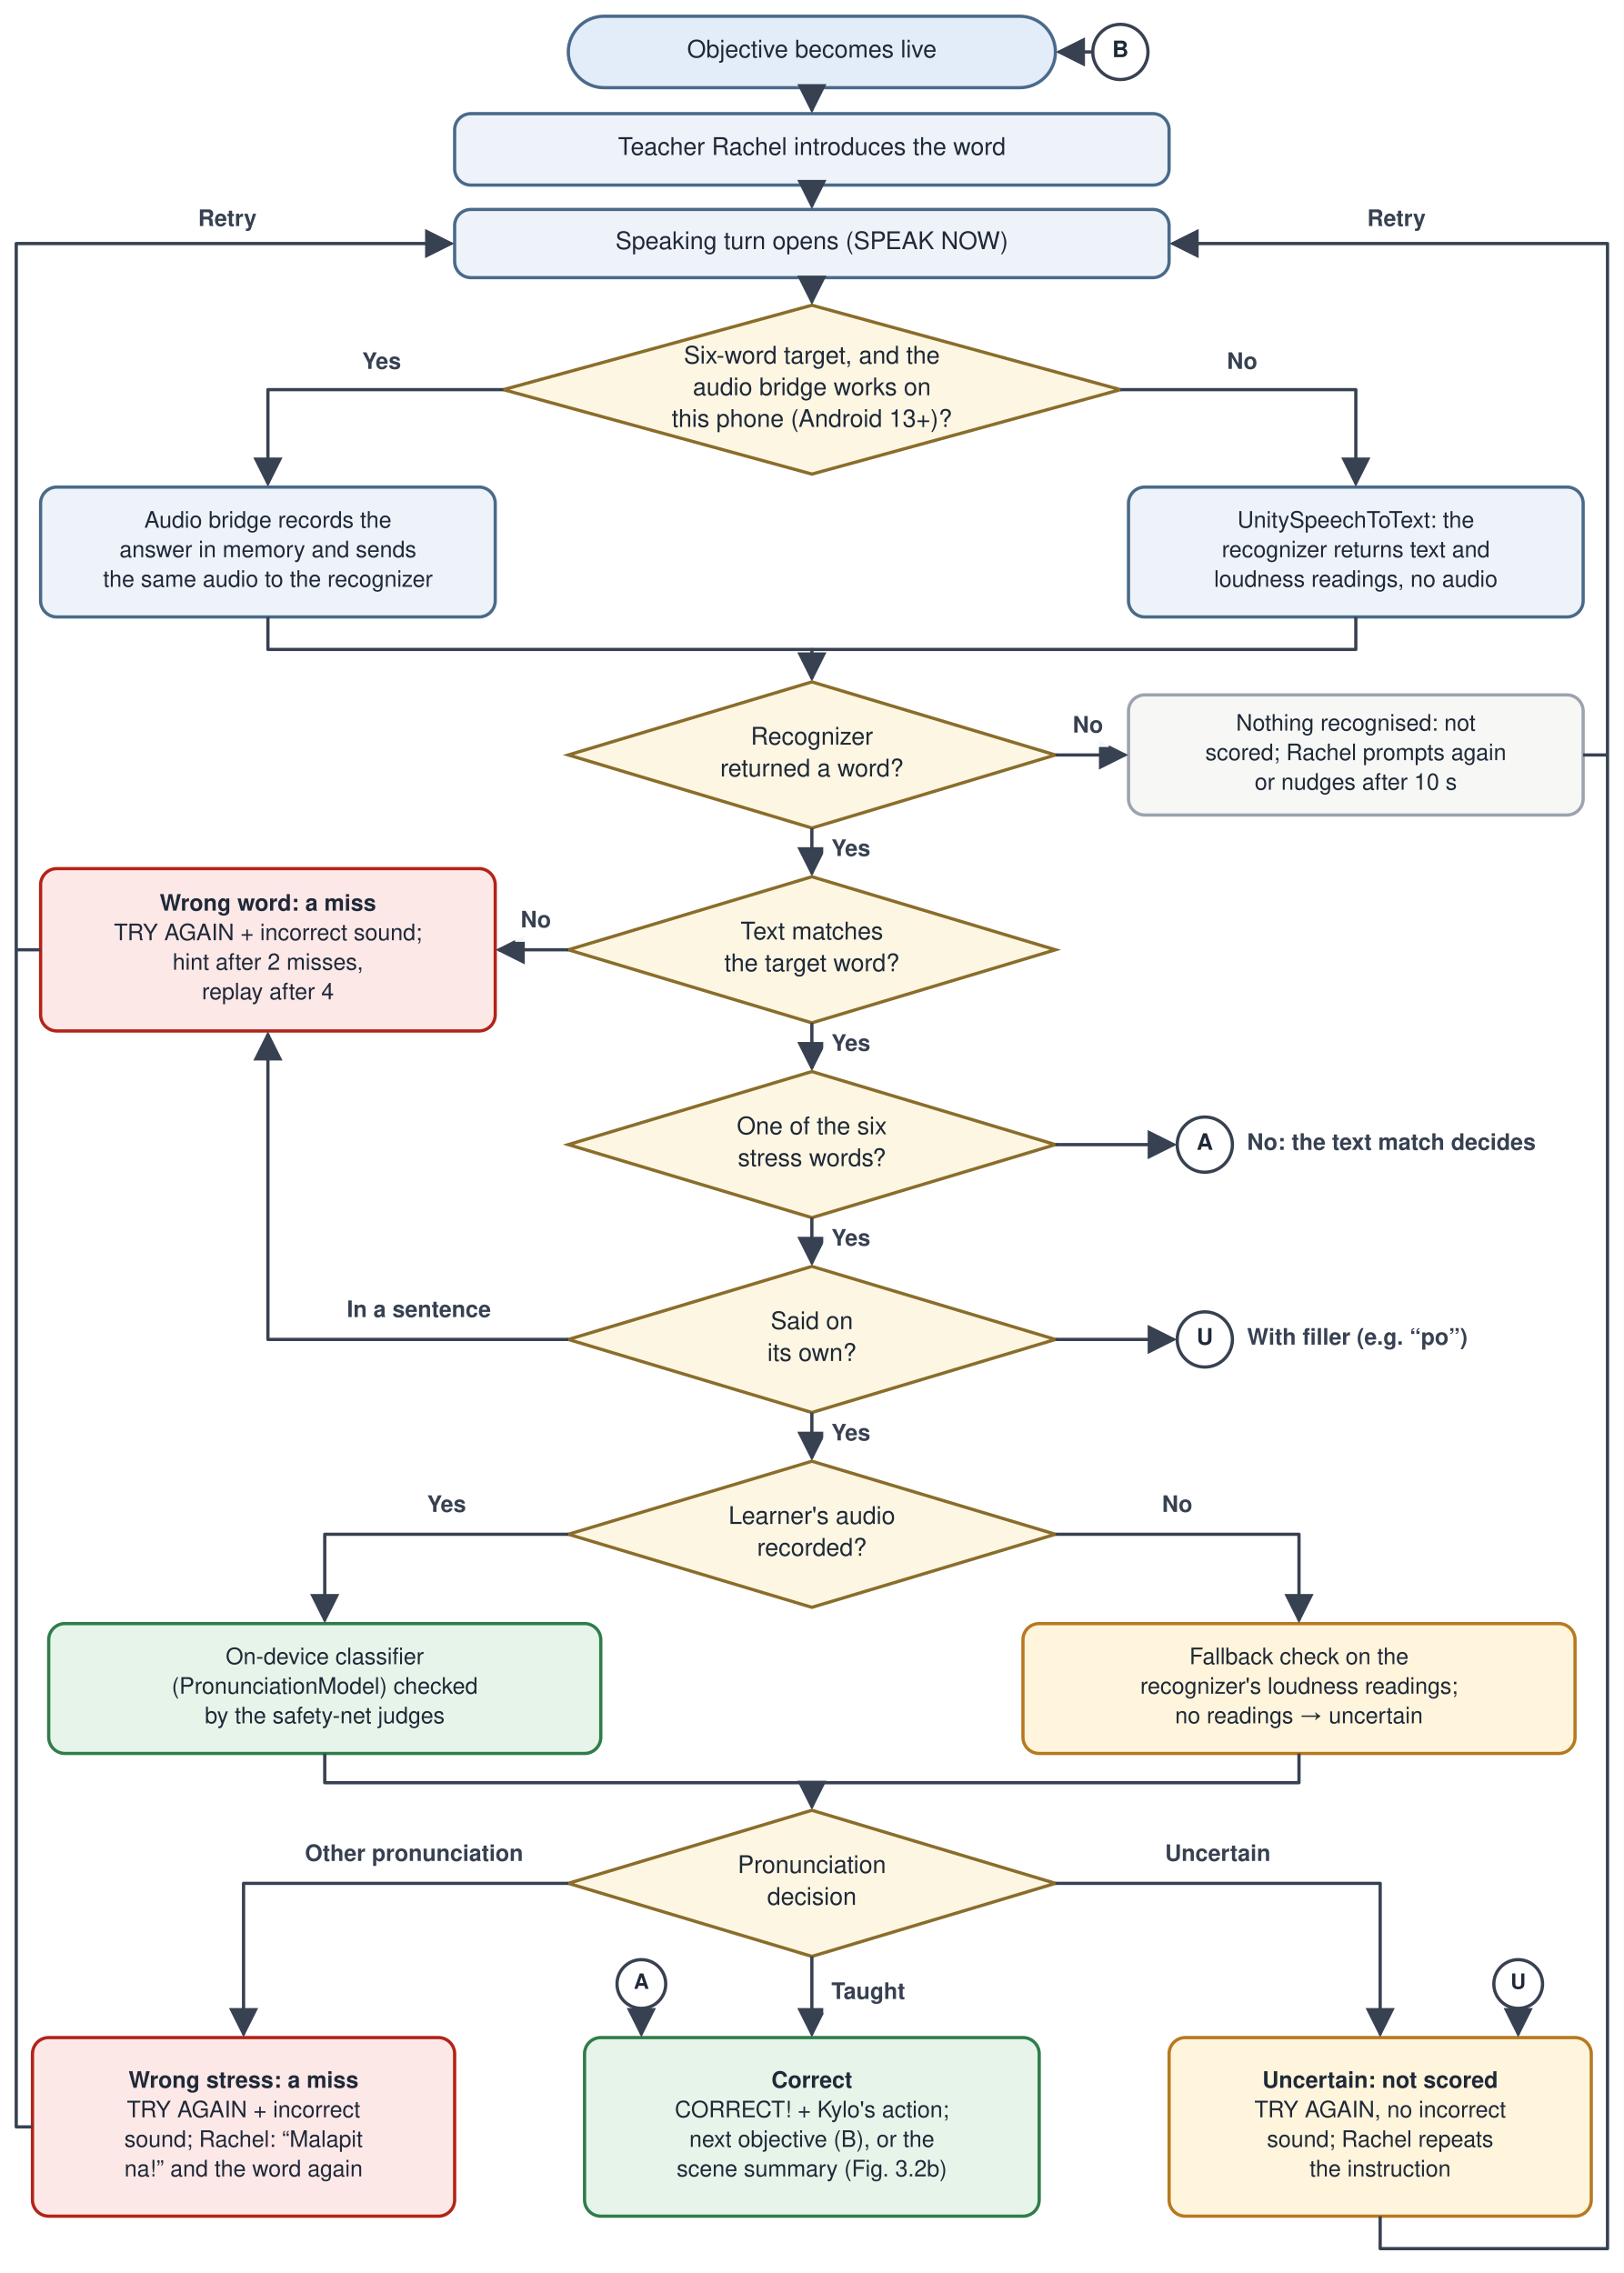
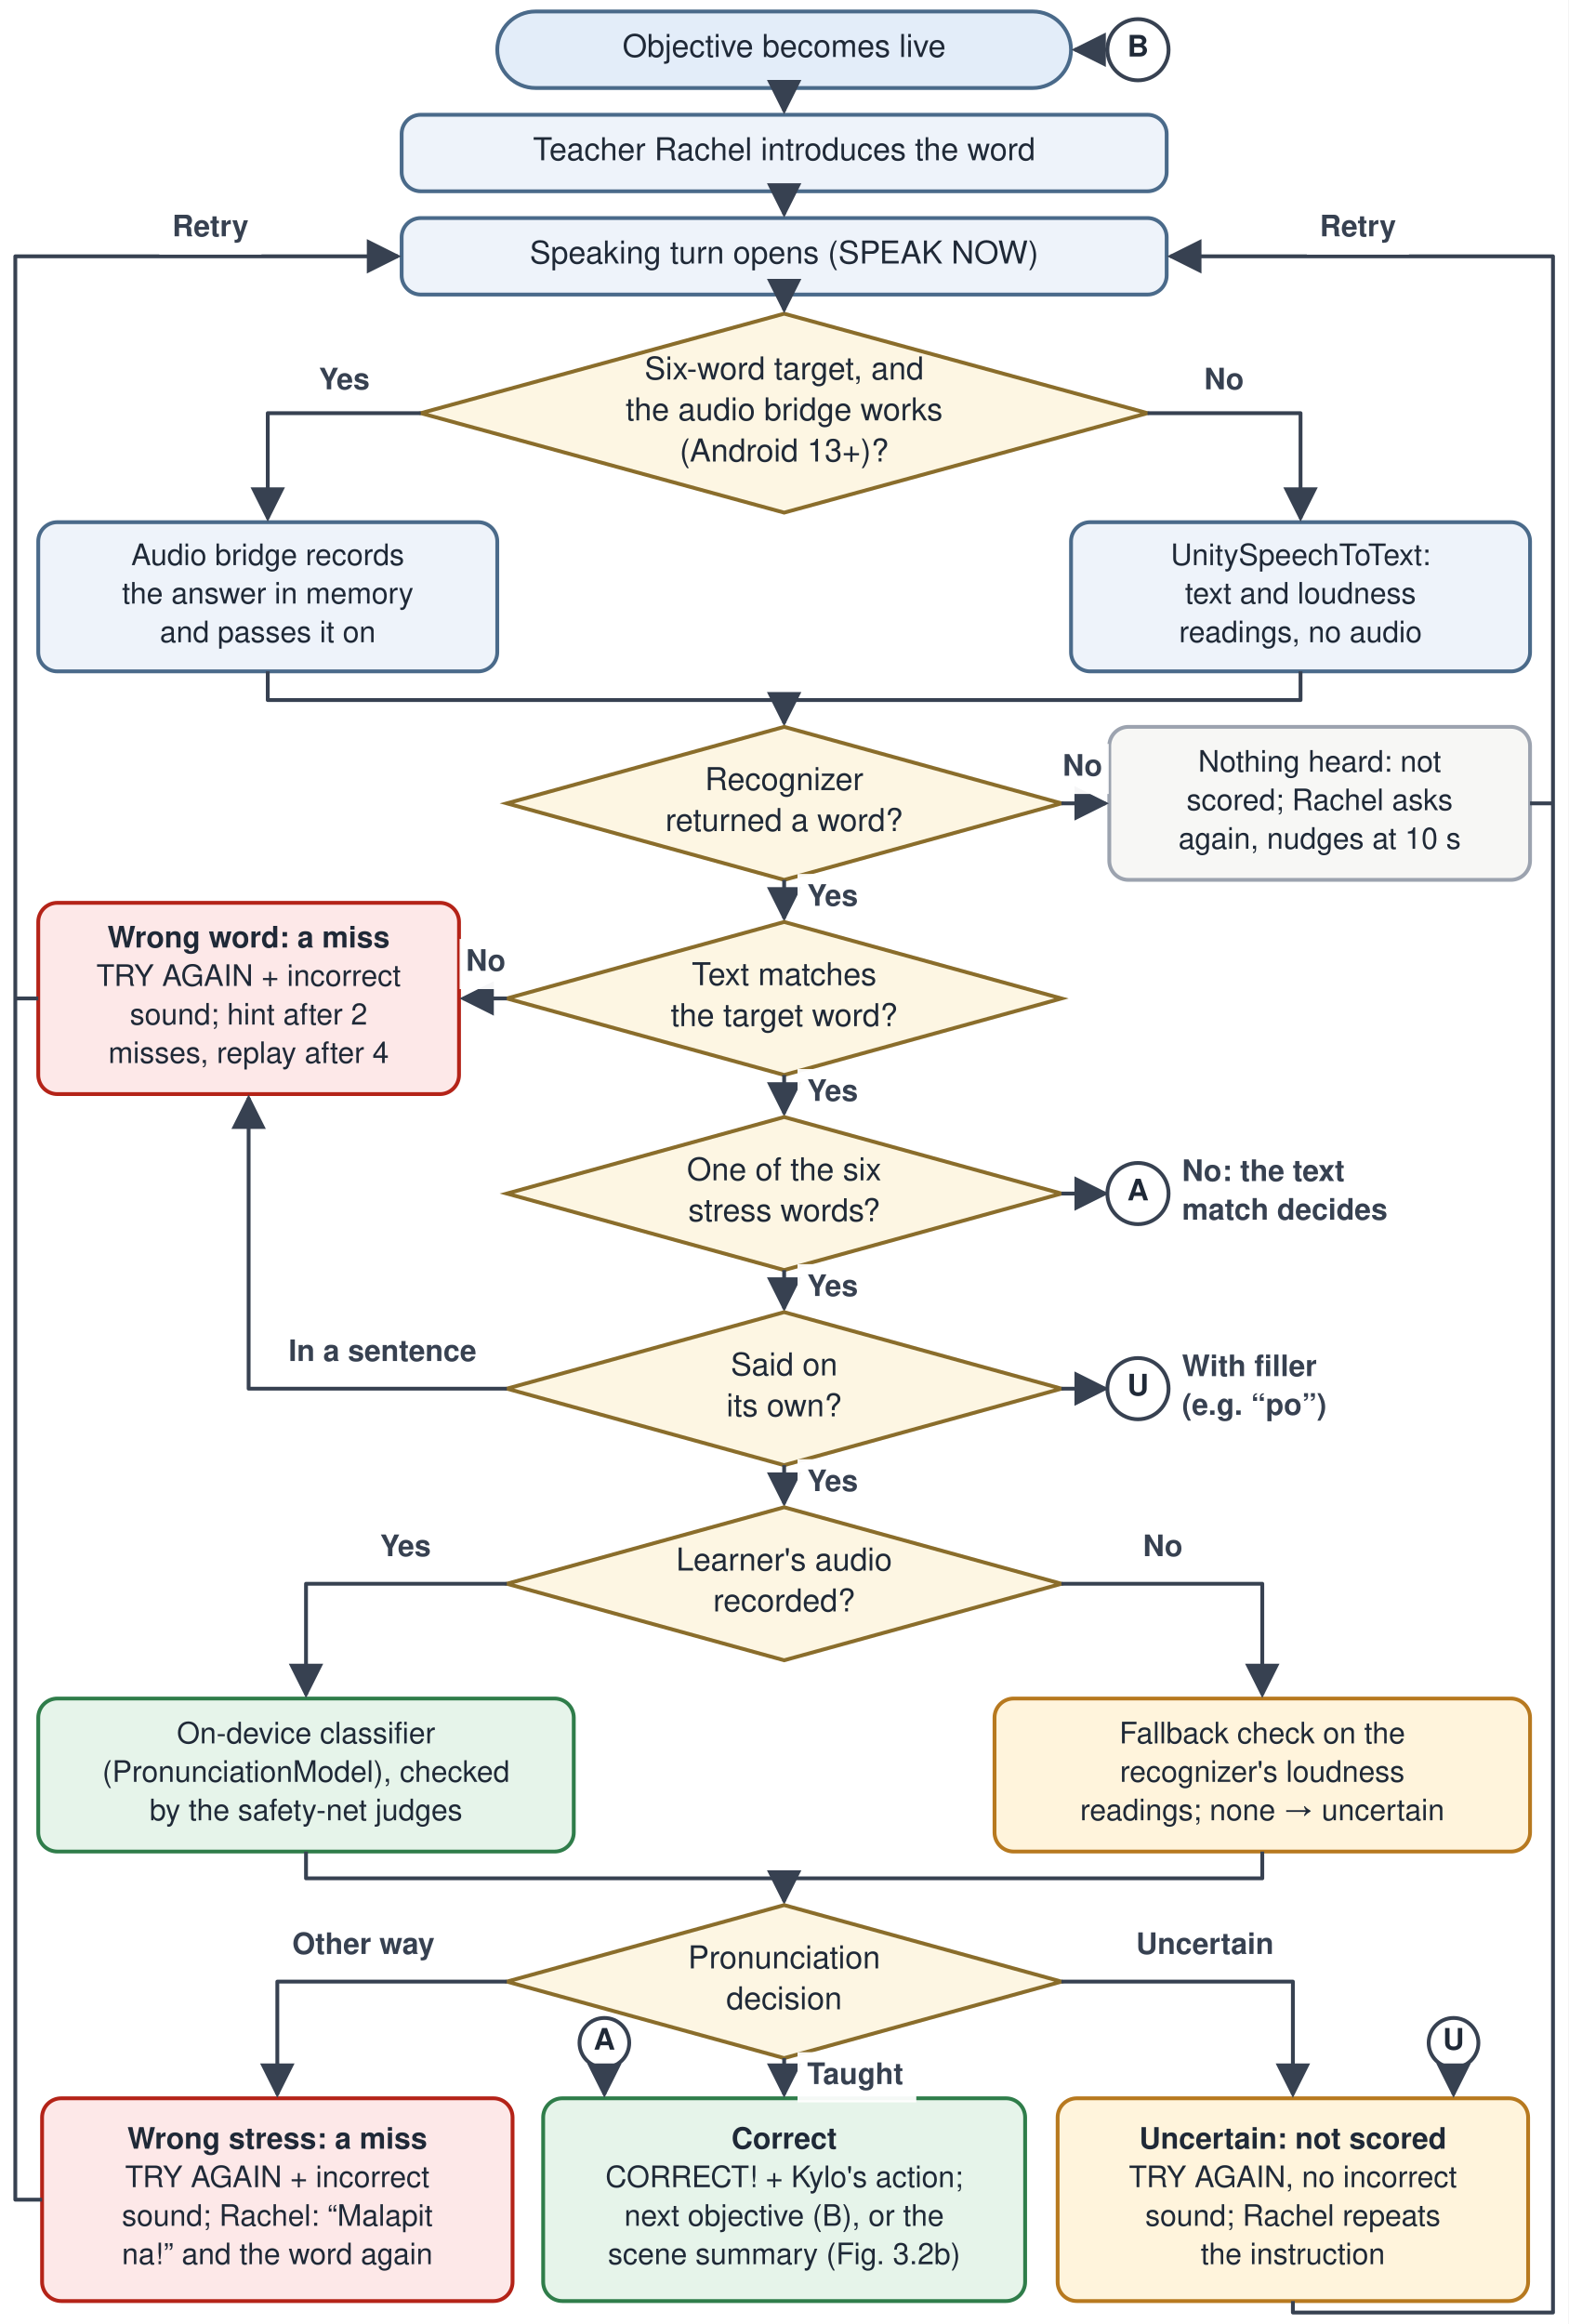
- <svg xmlns="http://www.w3.org/2000/svg" width="1000" height="1400" viewBox="0 0 1000 1400">
+ <svg xmlns="http://www.w3.org/2000/svg" width="820" height="1215" viewBox="0 0 820 1215">
  <defs>
    <marker id="arr" viewBox="0 0 10 10" refX="9" refY="5" markerWidth="9" markerHeight="9" orient="auto-start-reverse">
      <path d="M0,0 L10,5 L0,10 z" fill="#374151" />
    </marker>
    <marker id="open" viewBox="0 0 12 12" refX="11" refY="6" markerWidth="11" markerHeight="11" orient="auto">
      <path d="M0,0 L11,6 L0,12" fill="none" stroke="#374151" stroke-width="1.6" />
    </marker>
  </defs>
-   <rect width="1000" height="1400" fill="#ffffff" />
-   <rect x="350.0" y="10.0" width="300" height="44" rx="22.0" ry="22.0" fill="#e3edf9" stroke="#4a6a8a" stroke-width="2" />
-   <text x="500.0" y="32.0" font-family="Helvetica, Arial, sans-serif" font-size="15" font-weight="normal" fill="#1f2937" text-anchor="middle" dominant-baseline="central">Objective becomes live</text>
-   <circle cx="690" cy="32" r="17" fill="#ffffff" stroke="#374151" stroke-width="2" />
-   <text x="690.0" y="32.0" font-family="Helvetica, Arial, sans-serif" font-size="14" font-weight="bold" fill="#1f2937" text-anchor="middle" dominant-baseline="central">B</text>
-   <path d="M 673.0 32.0 L 652.0 32.0" fill="none" stroke="#374151" stroke-width="2" marker-end="url(#arr)" stroke-linejoin="round" />
-   <rect x="280.0" y="70.0" width="440" height="44" rx="10" ry="10" fill="#eef3fa" stroke="#4a6a8a" stroke-width="2" />
-   <text x="500.0" y="92.0" font-family="Helvetica, Arial, sans-serif" font-size="15" font-weight="normal" fill="#1f2937" text-anchor="middle" dominant-baseline="central">Teacher Rachel introduces the word</text>
-   <path d="M 500.0 54.0 L 500.0 68.0" fill="none" stroke="#374151" stroke-width="2" marker-end="url(#arr)" stroke-linejoin="round" />
-   <rect x="280.0" y="129.0" width="440" height="42" rx="10" ry="10" fill="#eef3fa" stroke="#4a6a8a" stroke-width="2" />
-   <text x="500.0" y="150.0" font-family="Helvetica, Arial, sans-serif" font-size="15" font-weight="normal" fill="#1f2937" text-anchor="middle" dominant-baseline="central">Speaking turn opens (SPEAK NOW)</text>
-   <path d="M 500.0 114.0 L 500.0 127.0" fill="none" stroke="#374151" stroke-width="2" marker-end="url(#arr)" stroke-linejoin="round" />
-   <polygon points="500,188.0 690.0,240 500,292.0 310.0,240" fill="#fdf6e3" stroke="#8a6d2b" stroke-width="2" />
-   <text x="500.0" y="220.5" font-family="Helvetica, Arial, sans-serif" font-size="15" font-weight="normal" fill="#1f2937" text-anchor="middle" dominant-baseline="central">Six-word target, and the</text>
-   <text x="500.0" y="240.0" font-family="Helvetica, Arial, sans-serif" font-size="15" font-weight="normal" fill="#1f2937" text-anchor="middle" dominant-baseline="central">audio bridge works on</text>
-   <text x="500.0" y="259.5" font-family="Helvetica, Arial, sans-serif" font-size="15" font-weight="normal" fill="#1f2937" text-anchor="middle" dominant-baseline="central">this phone (Android 13+)?</text>
-   <path d="M 500.0 171.0 L 500.0 186.0" fill="none" stroke="#374151" stroke-width="2" marker-end="url(#arr)" stroke-linejoin="round" />
-   <rect x="25.0" y="300.0" width="280" height="80" rx="10" ry="10" fill="#eef3fa" stroke="#4a6a8a" stroke-width="2" />
-   <text x="165.0" y="321.8" font-family="Helvetica, Arial, sans-serif" font-size="14" font-weight="normal" fill="#1f2937" text-anchor="middle" dominant-baseline="central">Audio bridge records the</text>
-   <text x="165.0" y="340.0" font-family="Helvetica, Arial, sans-serif" font-size="14" font-weight="normal" fill="#1f2937" text-anchor="middle" dominant-baseline="central">answer in memory and sends</text>
-   <text x="165.0" y="358.2" font-family="Helvetica, Arial, sans-serif" font-size="14" font-weight="normal" fill="#1f2937" text-anchor="middle" dominant-baseline="central">the same audio to the recognizer</text>
-   <rect x="695.0" y="300.0" width="280" height="80" rx="10" ry="10" fill="#eef3fa" stroke="#4a6a8a" stroke-width="2" />
-   <text x="835.0" y="321.8" font-family="Helvetica, Arial, sans-serif" font-size="14" font-weight="normal" fill="#1f2937" text-anchor="middle" dominant-baseline="central">UnitySpeechToText: the</text>
-   <text x="835.0" y="340.0" font-family="Helvetica, Arial, sans-serif" font-size="14" font-weight="normal" fill="#1f2937" text-anchor="middle" dominant-baseline="central">recognizer returns text and</text>
-   <text x="835.0" y="358.2" font-family="Helvetica, Arial, sans-serif" font-size="14" font-weight="normal" fill="#1f2937" text-anchor="middle" dominant-baseline="central">loudness readings, no audio</text>
-   <path d="M 310.0 240.0 L 165.0 240.0 L 165.0 298.0" fill="none" stroke="#374151" stroke-width="2" marker-end="url(#arr)" stroke-linejoin="round" />
-   <rect x="218.2" y="211.9" width="33.5" height="24.2" fill="#ffffff" opacity="0.95" />
-   <text x="235.0" y="224.0" font-family="Helvetica, Arial, sans-serif" font-size="14" font-weight="bold" fill="#374151" text-anchor="middle" dominant-baseline="central">Yes</text>
-   <path d="M 690.0 240.0 L 835.0 240.0 L 835.0 298.0" fill="none" stroke="#374151" stroke-width="2" marker-end="url(#arr)" stroke-linejoin="round" />
-   <rect x="752.2" y="211.9" width="25.7" height="24.2" fill="#ffffff" opacity="0.95" />
-   <text x="765.0" y="224.0" font-family="Helvetica, Arial, sans-serif" font-size="14" font-weight="bold" fill="#374151" text-anchor="middle" dominant-baseline="central">No</text>
-   <path d="M 165.0 380.0 L 165.0 400.0 L 500.0 400.0 L 500.0 418.0" fill="none" stroke="#374151" stroke-width="2" marker-end="url(#arr)" stroke-linejoin="round" />
-   <path d="M 835.0 380.0 L 835.0 400.0 L 500.0 400.0" fill="none" stroke="#374151" stroke-width="2" stroke-linejoin="round" />
-   <polygon points="500,420.0 650.0,465 500,510.0 350.0,465" fill="#fdf6e3" stroke="#8a6d2b" stroke-width="2" />
-   <text x="500.0" y="455.2" font-family="Helvetica, Arial, sans-serif" font-size="15" font-weight="normal" fill="#1f2937" text-anchor="middle" dominant-baseline="central">Recognizer</text>
-   <text x="500.0" y="474.8" font-family="Helvetica, Arial, sans-serif" font-size="15" font-weight="normal" fill="#1f2937" text-anchor="middle" dominant-baseline="central">returned a word?</text>
-   <rect x="695.0" y="428.0" width="280" height="74" rx="10" ry="10" fill="#f7f7f5" stroke="#9ca3af" stroke-width="2" />
-   <text x="835.0" y="446.8" font-family="Helvetica, Arial, sans-serif" font-size="14" font-weight="normal" fill="#1f2937" text-anchor="middle" dominant-baseline="central">Nothing recognised: not</text>
-   <text x="835.0" y="465.0" font-family="Helvetica, Arial, sans-serif" font-size="14" font-weight="normal" fill="#1f2937" text-anchor="middle" dominant-baseline="central">scored; Rachel prompts again</text>
-   <text x="835.0" y="483.2" font-family="Helvetica, Arial, sans-serif" font-size="14" font-weight="normal" fill="#1f2937" text-anchor="middle" dominant-baseline="central">or nudges after 10 s</text>
-   <path d="M 650.0 465.0 L 693.0 465.0" fill="none" stroke="#374151" stroke-width="2" marker-end="url(#arr)" stroke-linejoin="round" />
-   <rect x="657.2" y="435.9" width="25.7" height="24.2" fill="#ffffff" opacity="0.95" />
-   <text x="670.0" y="448.0" font-family="Helvetica, Arial, sans-serif" font-size="14" font-weight="bold" fill="#374151" text-anchor="middle" dominant-baseline="central">No</text>
-   <path d="M 975.0 465.0 L 990.0 465.0" fill="none" stroke="#374151" stroke-width="2" stroke-linejoin="round" />
-   <path d="M 500.0 510.0 L 500.0 538.0" fill="none" stroke="#374151" stroke-width="2" marker-end="url(#arr)" stroke-linejoin="round" />
-   <rect x="507.0" y="511.9" width="33.5" height="24.2" fill="#ffffff" opacity="0.95" />
-   <text x="512.0" y="524.0" font-family="Helvetica, Arial, sans-serif" font-size="14" font-weight="bold" fill="#374151" text-anchor="start" dominant-baseline="central">Yes</text>
-   <polygon points="500,540.0 650.0,585 500,630.0 350.0,585" fill="#fdf6e3" stroke="#8a6d2b" stroke-width="2" />
-   <text x="500.0" y="575.2" font-family="Helvetica, Arial, sans-serif" font-size="15" font-weight="normal" fill="#1f2937" text-anchor="middle" dominant-baseline="central">Text matches</text>
-   <text x="500.0" y="594.8" font-family="Helvetica, Arial, sans-serif" font-size="15" font-weight="normal" fill="#1f2937" text-anchor="middle" dominant-baseline="central">the target word?</text>
-   <rect x="25.0" y="535.0" width="280" height="100" rx="10" ry="10" fill="#fde8e8" stroke="#b42318" stroke-width="2" />
-   <text x="165.0" y="557.7" font-family="Helvetica, Arial, sans-serif" font-size="14" font-weight="bold" fill="#1f2937" text-anchor="middle" dominant-baseline="central">Wrong word: a miss</text>
-   <text x="165.0" y="575.9" font-family="Helvetica, Arial, sans-serif" font-size="14" font-weight="normal" fill="#1f2937" text-anchor="middle" dominant-baseline="central">TRY AGAIN + incorrect sound;</text>
-   <text x="165.0" y="594.1" font-family="Helvetica, Arial, sans-serif" font-size="14" font-weight="normal" fill="#1f2937" text-anchor="middle" dominant-baseline="central">hint after 2 misses,</text>
-   <text x="165.0" y="612.3" font-family="Helvetica, Arial, sans-serif" font-size="14" font-weight="normal" fill="#1f2937" text-anchor="middle" dominant-baseline="central">replay after 4</text>
-   <path d="M 350.0 585.0 L 307.0 585.0" fill="none" stroke="#374151" stroke-width="2" marker-end="url(#arr)" stroke-linejoin="round" />
-   <rect x="317.2" y="555.9" width="25.7" height="24.2" fill="#ffffff" opacity="0.95" />
-   <text x="330.0" y="568.0" font-family="Helvetica, Arial, sans-serif" font-size="14" font-weight="bold" fill="#374151" text-anchor="middle" dominant-baseline="central">No</text>
-   <path d="M 25.0 585.0 L 10.0 585.0" fill="none" stroke="#374151" stroke-width="2" stroke-linejoin="round" />
-   <path d="M 500.0 630.0 L 500.0 658.0" fill="none" stroke="#374151" stroke-width="2" marker-end="url(#arr)" stroke-linejoin="round" />
-   <rect x="507.0" y="631.9" width="33.5" height="24.2" fill="#ffffff" opacity="0.95" />
-   <text x="512.0" y="644.0" font-family="Helvetica, Arial, sans-serif" font-size="14" font-weight="bold" fill="#374151" text-anchor="start" dominant-baseline="central">Yes</text>
-   <polygon points="500,660.0 650.0,705 500,750.0 350.0,705" fill="#fdf6e3" stroke="#8a6d2b" stroke-width="2" />
-   <text x="500.0" y="695.2" font-family="Helvetica, Arial, sans-serif" font-size="15" font-weight="normal" fill="#1f2937" text-anchor="middle" dominant-baseline="central">One of the six</text>
-   <text x="500.0" y="714.8" font-family="Helvetica, Arial, sans-serif" font-size="15" font-weight="normal" fill="#1f2937" text-anchor="middle" dominant-baseline="central">stress words?</text>
-   <path d="M 650.0 705.0 L 723.0 705.0" fill="none" stroke="#374151" stroke-width="2" marker-end="url(#arr)" stroke-linejoin="round" />
-   <circle cx="742" cy="705" r="17" fill="#ffffff" stroke="#374151" stroke-width="2" />
-   <text x="742.0" y="705.0" font-family="Helvetica, Arial, sans-serif" font-size="14" font-weight="bold" fill="#1f2937" text-anchor="middle" dominant-baseline="central">A</text>
-   <rect x="763.0" y="692.9" width="213.8" height="24.2" fill="#ffffff" opacity="0.95" />
-   <text x="768.0" y="705.0" font-family="Helvetica, Arial, sans-serif" font-size="14" font-weight="bold" fill="#374151" text-anchor="start" dominant-baseline="central">No: the text match decides</text>
-   <path d="M 500.0 750.0 L 500.0 778.0" fill="none" stroke="#374151" stroke-width="2" marker-end="url(#arr)" stroke-linejoin="round" />
-   <rect x="507.0" y="751.9" width="33.5" height="24.2" fill="#ffffff" opacity="0.95" />
-   <text x="512.0" y="764.0" font-family="Helvetica, Arial, sans-serif" font-size="14" font-weight="bold" fill="#374151" text-anchor="start" dominant-baseline="central">Yes</text>
-   <polygon points="500,780.0 650.0,825 500,870.0 350.0,825" fill="#fdf6e3" stroke="#8a6d2b" stroke-width="2" />
-   <text x="500.0" y="815.2" font-family="Helvetica, Arial, sans-serif" font-size="15" font-weight="normal" fill="#1f2937" text-anchor="middle" dominant-baseline="central">Said on</text>
-   <text x="500.0" y="834.8" font-family="Helvetica, Arial, sans-serif" font-size="15" font-weight="normal" fill="#1f2937" text-anchor="middle" dominant-baseline="central">its own?</text>
-   <path d="M 350.0 825.0 L 165.0 825.0 L 165.0 637.0" fill="none" stroke="#374151" stroke-width="2" marker-end="url(#arr)" stroke-linejoin="round" />
-   <rect x="202.0" y="795.9" width="111.9" height="24.2" fill="#ffffff" opacity="0.95" />
-   <text x="258.0" y="808.0" font-family="Helvetica, Arial, sans-serif" font-size="14" font-weight="bold" fill="#374151" text-anchor="middle" dominant-baseline="central">In a sentence</text>
-   <path d="M 650.0 825.0 L 723.0 825.0" fill="none" stroke="#374151" stroke-width="2" marker-end="url(#arr)" stroke-linejoin="round" />
-   <circle cx="742" cy="825" r="17" fill="#ffffff" stroke="#374151" stroke-width="2" />
-   <text x="742.0" y="825.0" font-family="Helvetica, Arial, sans-serif" font-size="14" font-weight="bold" fill="#1f2937" text-anchor="middle" dominant-baseline="central">U</text>
-   <rect x="763.0" y="812.9" width="190.3" height="24.2" fill="#ffffff" opacity="0.95" />
-   <text x="768.0" y="825.0" font-family="Helvetica, Arial, sans-serif" font-size="14" font-weight="bold" fill="#374151" text-anchor="start" dominant-baseline="central">With filler (e.g. “po”)</text>
-   <path d="M 500.0 870.0 L 500.0 898.0" fill="none" stroke="#374151" stroke-width="2" marker-end="url(#arr)" stroke-linejoin="round" />
-   <rect x="507.0" y="871.9" width="33.5" height="24.2" fill="#ffffff" opacity="0.95" />
-   <text x="512.0" y="884.0" font-family="Helvetica, Arial, sans-serif" font-size="14" font-weight="bold" fill="#374151" text-anchor="start" dominant-baseline="central">Yes</text>
-   <polygon points="500,900.0 650.0,945 500,990.0 350.0,945" fill="#fdf6e3" stroke="#8a6d2b" stroke-width="2" />
-   <text x="500.0" y="935.2" font-family="Helvetica, Arial, sans-serif" font-size="15" font-weight="normal" fill="#1f2937" text-anchor="middle" dominant-baseline="central">Learner's audio</text>
-   <text x="500.0" y="954.8" font-family="Helvetica, Arial, sans-serif" font-size="15" font-weight="normal" fill="#1f2937" text-anchor="middle" dominant-baseline="central">recorded?</text>
-   <rect x="30.0" y="1000.0" width="340" height="80" rx="10" ry="10" fill="#e6f4ea" stroke="#2f7d4a" stroke-width="2" />
-   <text x="200.0" y="1021.8" font-family="Helvetica, Arial, sans-serif" font-size="14" font-weight="normal" fill="#1f2937" text-anchor="middle" dominant-baseline="central">On-device classifier</text>
-   <text x="200.0" y="1040.0" font-family="Helvetica, Arial, sans-serif" font-size="14" font-weight="normal" fill="#1f2937" text-anchor="middle" dominant-baseline="central">(PronunciationModel) checked</text>
-   <text x="200.0" y="1058.2" font-family="Helvetica, Arial, sans-serif" font-size="14" font-weight="normal" fill="#1f2937" text-anchor="middle" dominant-baseline="central">by the safety-net judges</text>
-   <rect x="630.0" y="1000.0" width="340" height="80" rx="10" ry="10" fill="#fff4dc" stroke="#b7791f" stroke-width="2" />
-   <text x="800.0" y="1021.8" font-family="Helvetica, Arial, sans-serif" font-size="14" font-weight="normal" fill="#1f2937" text-anchor="middle" dominant-baseline="central">Fallback check on the</text>
-   <text x="800.0" y="1040.0" font-family="Helvetica, Arial, sans-serif" font-size="14" font-weight="normal" fill="#1f2937" text-anchor="middle" dominant-baseline="central">recognizer's loudness readings;</text>
-   <text x="800.0" y="1058.2" font-family="Helvetica, Arial, sans-serif" font-size="14" font-weight="normal" fill="#1f2937" text-anchor="middle" dominant-baseline="central">no readings → uncertain</text>
-   <path d="M 350.0 945.0 L 200.0 945.0 L 200.0 998.0" fill="none" stroke="#374151" stroke-width="2" marker-end="url(#arr)" stroke-linejoin="round" />
-   <rect x="258.2" y="915.9" width="33.5" height="24.2" fill="#ffffff" opacity="0.95" />
-   <text x="275.0" y="928.0" font-family="Helvetica, Arial, sans-serif" font-size="14" font-weight="bold" fill="#374151" text-anchor="middle" dominant-baseline="central">Yes</text>
-   <path d="M 650.0 945.0 L 800.0 945.0 L 800.0 998.0" fill="none" stroke="#374151" stroke-width="2" marker-end="url(#arr)" stroke-linejoin="round" />
-   <rect x="712.2" y="915.9" width="25.7" height="24.2" fill="#ffffff" opacity="0.95" />
-   <text x="725.0" y="928.0" font-family="Helvetica, Arial, sans-serif" font-size="14" font-weight="bold" fill="#374151" text-anchor="middle" dominant-baseline="central">No</text>
-   <path d="M 200.0 1080.0 L 200.0 1098.0 L 500.0 1098.0 L 500.0 1113.0" fill="none" stroke="#374151" stroke-width="2" marker-end="url(#arr)" stroke-linejoin="round" />
-   <path d="M 800.0 1080.0 L 800.0 1098.0 L 500.0 1098.0" fill="none" stroke="#374151" stroke-width="2" stroke-linejoin="round" />
-   <polygon points="500,1115.0 650.0,1160 500,1205.0 350.0,1160" fill="#fdf6e3" stroke="#8a6d2b" stroke-width="2" />
-   <text x="500.0" y="1150.2" font-family="Helvetica, Arial, sans-serif" font-size="15" font-weight="normal" fill="#1f2937" text-anchor="middle" dominant-baseline="central">Pronunciation</text>
-   <text x="500.0" y="1169.8" font-family="Helvetica, Arial, sans-serif" font-size="15" font-weight="normal" fill="#1f2937" text-anchor="middle" dominant-baseline="central">decision</text>
-   <rect x="20.0" y="1255.0" width="260" height="110" rx="10" ry="10" fill="#fde8e8" stroke="#b42318" stroke-width="2" />
-   <text x="150.0" y="1282.7" font-family="Helvetica, Arial, sans-serif" font-size="14" font-weight="bold" fill="#1f2937" text-anchor="middle" dominant-baseline="central">Wrong stress: a miss</text>
-   <text x="150.0" y="1300.9" font-family="Helvetica, Arial, sans-serif" font-size="14" font-weight="normal" fill="#1f2937" text-anchor="middle" dominant-baseline="central">TRY AGAIN + incorrect</text>
-   <text x="150.0" y="1319.1" font-family="Helvetica, Arial, sans-serif" font-size="14" font-weight="normal" fill="#1f2937" text-anchor="middle" dominant-baseline="central">sound; Rachel: “Malapit</text>
-   <text x="150.0" y="1337.3" font-family="Helvetica, Arial, sans-serif" font-size="14" font-weight="normal" fill="#1f2937" text-anchor="middle" dominant-baseline="central">na!” and the word again</text>
-   <rect x="360.0" y="1255.0" width="280" height="110" rx="10" ry="10" fill="#e6f4ea" stroke="#2f7d4a" stroke-width="2" />
-   <text x="500.0" y="1282.7" font-family="Helvetica, Arial, sans-serif" font-size="14" font-weight="bold" fill="#1f2937" text-anchor="middle" dominant-baseline="central">Correct</text>
-   <text x="500.0" y="1300.9" font-family="Helvetica, Arial, sans-serif" font-size="14" font-weight="normal" fill="#1f2937" text-anchor="middle" dominant-baseline="central">CORRECT! + Kylo's action;</text>
-   <text x="500.0" y="1319.1" font-family="Helvetica, Arial, sans-serif" font-size="14" font-weight="normal" fill="#1f2937" text-anchor="middle" dominant-baseline="central">next objective (B), or the</text>
-   <text x="500.0" y="1337.3" font-family="Helvetica, Arial, sans-serif" font-size="14" font-weight="normal" fill="#1f2937" text-anchor="middle" dominant-baseline="central">scene summary (Fig. 3.2b)</text>
-   <rect x="720.0" y="1255.0" width="260" height="110" rx="10" ry="10" fill="#fff4dc" stroke="#b7791f" stroke-width="2" />
-   <text x="850.0" y="1282.7" font-family="Helvetica, Arial, sans-serif" font-size="14" font-weight="bold" fill="#1f2937" text-anchor="middle" dominant-baseline="central">Uncertain: not scored</text>
-   <text x="850.0" y="1300.9" font-family="Helvetica, Arial, sans-serif" font-size="14" font-weight="normal" fill="#1f2937" text-anchor="middle" dominant-baseline="central">TRY AGAIN, no incorrect</text>
-   <text x="850.0" y="1319.1" font-family="Helvetica, Arial, sans-serif" font-size="14" font-weight="normal" fill="#1f2937" text-anchor="middle" dominant-baseline="central">sound; Rachel repeats</text>
-   <text x="850.0" y="1337.3" font-family="Helvetica, Arial, sans-serif" font-size="14" font-weight="normal" fill="#1f2937" text-anchor="middle" dominant-baseline="central">the instruction</text>
-   <path d="M 350.0 1160.0 L 150.0 1160.0 L 150.0 1253.0" fill="none" stroke="#374151" stroke-width="2" marker-end="url(#arr)" stroke-linejoin="round" />
-   <rect x="175.5" y="1130.9" width="159.0" height="24.2" fill="#ffffff" opacity="0.95" />
-   <text x="255.0" y="1143.0" font-family="Helvetica, Arial, sans-serif" font-size="14" font-weight="bold" fill="#374151" text-anchor="middle" dominant-baseline="central">Other pronunciation</text>
-   <path d="M 650.0 1160.0 L 850.0 1160.0 L 850.0 1253.0" fill="none" stroke="#374151" stroke-width="2" marker-end="url(#arr)" stroke-linejoin="round" />
-   <rect x="709.7" y="1130.9" width="80.6" height="24.2" fill="#ffffff" opacity="0.95" />
-   <text x="750.0" y="1143.0" font-family="Helvetica, Arial, sans-serif" font-size="14" font-weight="bold" fill="#374151" text-anchor="middle" dominant-baseline="central">Uncertain</text>
-   <path d="M 500.0 1205.0 L 500.0 1253.0" fill="none" stroke="#374151" stroke-width="2" marker-end="url(#arr)" stroke-linejoin="round" />
-   <rect x="507.0" y="1215.9" width="57.0" height="24.2" fill="#ffffff" opacity="0.95" />
-   <text x="512.0" y="1228.0" font-family="Helvetica, Arial, sans-serif" font-size="14" font-weight="bold" fill="#374151" text-anchor="start" dominant-baseline="central">Taught</text>
-   <circle cx="395" cy="1222" r="15" fill="#ffffff" stroke="#374151" stroke-width="2" />
-   <text x="395.0" y="1222.0" font-family="Helvetica, Arial, sans-serif" font-size="13" font-weight="bold" fill="#1f2937" text-anchor="middle" dominant-baseline="central">A</text>
-   <path d="M 395.0 1237.0 L 395.0 1253.0" fill="none" stroke="#374151" stroke-width="2" marker-end="url(#arr)" stroke-linejoin="round" />
-   <circle cx="935" cy="1222" r="15" fill="#ffffff" stroke="#374151" stroke-width="2" />
-   <text x="935.0" y="1222.0" font-family="Helvetica, Arial, sans-serif" font-size="13" font-weight="bold" fill="#1f2937" text-anchor="middle" dominant-baseline="central">U</text>
-   <path d="M 935.0 1237.0 L 935.0 1253.0" fill="none" stroke="#374151" stroke-width="2" marker-end="url(#arr)" stroke-linejoin="round" />
-   <path d="M 20.0 1310.0 L 10.0 1310.0 L 10.0 150.0 L 278.0 150.0" fill="none" stroke="#374151" stroke-width="2" marker-end="url(#arr)" stroke-linejoin="round" />
-   <rect x="115.4" y="123.9" width="49.2" height="24.2" fill="#ffffff" opacity="0.95" />
-   <text x="140.0" y="136.0" font-family="Helvetica, Arial, sans-serif" font-size="14" font-weight="bold" fill="#374151" text-anchor="middle" dominant-baseline="central">Retry</text>
-   <path d="M 850.0 1365.0 L 850.0 1385.0 L 990.0 1385.0 L 990.0 150.0 L 722.0 150.0" fill="none" stroke="#374151" stroke-width="2" marker-end="url(#arr)" stroke-linejoin="round" />
-   <rect x="835.4" y="123.9" width="49.2" height="24.2" fill="#ffffff" opacity="0.95" />
-   <text x="860.0" y="136.0" font-family="Helvetica, Arial, sans-serif" font-size="14" font-weight="bold" fill="#374151" text-anchor="middle" dominant-baseline="central">Retry</text>
+   <rect width="820" height="1215" fill="#ffffff" />
+   <rect x="260.0" y="6.0" width="300" height="40" rx="20.0" ry="20.0" fill="#e3edf9" stroke="#4a6a8a" stroke-width="2" />
+   <text x="410.0" y="26.0" font-family="Helvetica, Arial, sans-serif" font-size="16.5" font-weight="normal" fill="#1f2937" text-anchor="middle" dominant-baseline="central">Objective becomes live</text>
+   <circle cx="595" cy="26" r="16" fill="#ffffff" stroke="#374151" stroke-width="2" />
+   <text x="595.0" y="26.0" font-family="Helvetica, Arial, sans-serif" font-size="15.5" font-weight="bold" fill="#1f2937" text-anchor="middle" dominant-baseline="central">B</text>
+   <path d="M 579.0 26.0 L 562.0 26.0" fill="none" stroke="#374151" stroke-width="2" marker-end="url(#arr)" stroke-linejoin="round" />
+   <rect x="210.0" y="60.0" width="400" height="40" rx="10" ry="10" fill="#eef3fa" stroke="#4a6a8a" stroke-width="2" />
+   <text x="410.0" y="80.0" font-family="Helvetica, Arial, sans-serif" font-size="16.5" font-weight="normal" fill="#1f2937" text-anchor="middle" dominant-baseline="central">Teacher Rachel introduces the word</text>
+   <path d="M 410.0 46.0 L 410.0 58.0" fill="none" stroke="#374151" stroke-width="2" marker-end="url(#arr)" stroke-linejoin="round" />
+   <rect x="210.0" y="114.0" width="400" height="40" rx="10" ry="10" fill="#eef3fa" stroke="#4a6a8a" stroke-width="2" />
+   <text x="410.0" y="134.0" font-family="Helvetica, Arial, sans-serif" font-size="16.5" font-weight="normal" fill="#1f2937" text-anchor="middle" dominant-baseline="central">Speaking turn opens (SPEAK NOW)</text>
+   <path d="M 410.0 100.0 L 410.0 112.0" fill="none" stroke="#374151" stroke-width="2" marker-end="url(#arr)" stroke-linejoin="round" />
+   <polygon points="410,164.0 600.0,216 410,268.0 220.0,216" fill="#fdf6e3" stroke="#8a6d2b" stroke-width="2" />
+   <text x="410.0" y="194.6" font-family="Helvetica, Arial, sans-serif" font-size="16.5" font-weight="normal" fill="#1f2937" text-anchor="middle" dominant-baseline="central">Six-word target, and</text>
+   <text x="410.0" y="216.0" font-family="Helvetica, Arial, sans-serif" font-size="16.5" font-weight="normal" fill="#1f2937" text-anchor="middle" dominant-baseline="central">the audio bridge works</text>
+   <text x="410.0" y="237.5" font-family="Helvetica, Arial, sans-serif" font-size="16.5" font-weight="normal" fill="#1f2937" text-anchor="middle" dominant-baseline="central">(Android 13+)?</text>
+   <path d="M 410.0 154.0 L 410.0 162.0" fill="none" stroke="#374151" stroke-width="2" marker-end="url(#arr)" stroke-linejoin="round" />
+   <rect x="20.0" y="273.0" width="240" height="78" rx="10" ry="10" fill="#eef3fa" stroke="#4a6a8a" stroke-width="2" />
+   <text x="140.0" y="291.9" font-family="Helvetica, Arial, sans-serif" font-size="15.5" font-weight="normal" fill="#1f2937" text-anchor="middle" dominant-baseline="central">Audio bridge records</text>
+   <text x="140.0" y="312.0" font-family="Helvetica, Arial, sans-serif" font-size="15.5" font-weight="normal" fill="#1f2937" text-anchor="middle" dominant-baseline="central">the answer in memory</text>
+   <text x="140.0" y="332.2" font-family="Helvetica, Arial, sans-serif" font-size="15.5" font-weight="normal" fill="#1f2937" text-anchor="middle" dominant-baseline="central">and passes it on</text>
+   <rect x="560.0" y="273.0" width="240" height="78" rx="10" ry="10" fill="#eef3fa" stroke="#4a6a8a" stroke-width="2" />
+   <text x="680.0" y="291.9" font-family="Helvetica, Arial, sans-serif" font-size="15.5" font-weight="normal" fill="#1f2937" text-anchor="middle" dominant-baseline="central">UnitySpeechToText:</text>
+   <text x="680.0" y="312.0" font-family="Helvetica, Arial, sans-serif" font-size="15.5" font-weight="normal" fill="#1f2937" text-anchor="middle" dominant-baseline="central">text and loudness</text>
+   <text x="680.0" y="332.2" font-family="Helvetica, Arial, sans-serif" font-size="15.5" font-weight="normal" fill="#1f2937" text-anchor="middle" dominant-baseline="central">readings, no audio</text>
+   <path d="M 220.0 216.0 L 140.0 216.0 L 140.0 271.0" fill="none" stroke="#374151" stroke-width="2" marker-end="url(#arr)" stroke-linejoin="round" />
+   <rect x="162.0" y="186.9" width="36.0" height="26.2" fill="#ffffff" opacity="0.95" />
+   <text x="180.0" y="200.0" font-family="Helvetica, Arial, sans-serif" font-size="15.5" font-weight="bold" fill="#374151" text-anchor="middle" dominant-baseline="central">Yes</text>
+   <path d="M 600.0 216.0 L 680.0 216.0 L 680.0 271.0" fill="none" stroke="#374151" stroke-width="2" marker-end="url(#arr)" stroke-linejoin="round" />
+   <rect x="626.3" y="186.9" width="27.4" height="26.2" fill="#ffffff" opacity="0.95" />
+   <text x="640.0" y="200.0" font-family="Helvetica, Arial, sans-serif" font-size="15.5" font-weight="bold" fill="#374151" text-anchor="middle" dominant-baseline="central">No</text>
+   <path d="M 140.0 351.0 L 140.0 366.0 L 410.0 366.0 L 410.0 378.0" fill="none" stroke="#374151" stroke-width="2" marker-end="url(#arr)" stroke-linejoin="round" />
+   <path d="M 680.0 351.0 L 680.0 366.0 L 410.0 366.0" fill="none" stroke="#374151" stroke-width="2" stroke-linejoin="round" />
+   <polygon points="410,380.0 555.0,420 410,460.0 265.0,420" fill="#fdf6e3" stroke="#8a6d2b" stroke-width="2" />
+   <text x="410.0" y="409.3" font-family="Helvetica, Arial, sans-serif" font-size="16.5" font-weight="normal" fill="#1f2937" text-anchor="middle" dominant-baseline="central">Recognizer</text>
+   <text x="410.0" y="430.7" font-family="Helvetica, Arial, sans-serif" font-size="16.5" font-weight="normal" fill="#1f2937" text-anchor="middle" dominant-baseline="central">returned a word?</text>
+   <rect x="580.0" y="380.0" width="220" height="80" rx="10" ry="10" fill="#f7f7f5" stroke="#9ca3af" stroke-width="2" />
+   <text x="690.0" y="399.9" font-family="Helvetica, Arial, sans-serif" font-size="15.5" font-weight="normal" fill="#1f2937" text-anchor="middle" dominant-baseline="central">Nothing heard: not</text>
+   <text x="690.0" y="420.0" font-family="Helvetica, Arial, sans-serif" font-size="15.5" font-weight="normal" fill="#1f2937" text-anchor="middle" dominant-baseline="central">scored; Rachel asks</text>
+   <text x="690.0" y="440.2" font-family="Helvetica, Arial, sans-serif" font-size="15.5" font-weight="normal" fill="#1f2937" text-anchor="middle" dominant-baseline="central">again, nudges at 10 s</text>
+   <path d="M 555.0 420.0 L 578.0 420.0" fill="none" stroke="#374151" stroke-width="2" marker-end="url(#arr)" stroke-linejoin="round" />
+   <rect x="552.3" y="388.9" width="27.4" height="26.2" fill="#ffffff" opacity="0.95" />
+   <text x="566.0" y="402.0" font-family="Helvetica, Arial, sans-serif" font-size="15.5" font-weight="bold" fill="#374151" text-anchor="middle" dominant-baseline="central">No</text>
+   <path d="M 800.0 420.0 L 812.0 420.0" fill="none" stroke="#374151" stroke-width="2" stroke-linejoin="round" />
+   <path d="M 410.0 460.0 L 410.0 480.0" fill="none" stroke="#374151" stroke-width="2" marker-end="url(#arr)" stroke-linejoin="round" />
+   <rect x="417.0" y="456.9" width="36.0" height="26.2" fill="#ffffff" opacity="0.95" />
+   <text x="422.0" y="470.0" font-family="Helvetica, Arial, sans-serif" font-size="15.5" font-weight="bold" fill="#374151" text-anchor="start" dominant-baseline="central">Yes</text>
+   <polygon points="410,482.0 555.0,522 410,562.0 265.0,522" fill="#fdf6e3" stroke="#8a6d2b" stroke-width="2" />
+   <text x="410.0" y="511.3" font-family="Helvetica, Arial, sans-serif" font-size="16.5" font-weight="normal" fill="#1f2937" text-anchor="middle" dominant-baseline="central">Text matches</text>
+   <text x="410.0" y="532.7" font-family="Helvetica, Arial, sans-serif" font-size="16.5" font-weight="normal" fill="#1f2937" text-anchor="middle" dominant-baseline="central">the target word?</text>
+   <rect x="20.0" y="472.0" width="220" height="100" rx="10" ry="10" fill="#fde8e8" stroke="#b42318" stroke-width="2" />
+   <text x="130.0" y="491.8" font-family="Helvetica, Arial, sans-serif" font-size="15.5" font-weight="bold" fill="#1f2937" text-anchor="middle" dominant-baseline="central">Wrong word: a miss</text>
+   <text x="130.0" y="511.9" font-family="Helvetica, Arial, sans-serif" font-size="15.5" font-weight="normal" fill="#1f2937" text-anchor="middle" dominant-baseline="central">TRY AGAIN + incorrect</text>
+   <text x="130.0" y="532.1" font-family="Helvetica, Arial, sans-serif" font-size="15.5" font-weight="normal" fill="#1f2937" text-anchor="middle" dominant-baseline="central">sound; hint after 2</text>
+   <text x="130.0" y="552.2" font-family="Helvetica, Arial, sans-serif" font-size="15.5" font-weight="normal" fill="#1f2937" text-anchor="middle" dominant-baseline="central">misses, replay after 4</text>
+   <path d="M 265.0 522.0 L 242.0 522.0" fill="none" stroke="#374151" stroke-width="2" marker-end="url(#arr)" stroke-linejoin="round" />
+   <rect x="240.3" y="490.9" width="27.4" height="26.2" fill="#ffffff" opacity="0.95" />
+   <text x="254.0" y="504.0" font-family="Helvetica, Arial, sans-serif" font-size="15.5" font-weight="bold" fill="#374151" text-anchor="middle" dominant-baseline="central">No</text>
+   <path d="M 20.0 522.0 L 8.0 522.0" fill="none" stroke="#374151" stroke-width="2" stroke-linejoin="round" />
+   <path d="M 410.0 562.0 L 410.0 582.0" fill="none" stroke="#374151" stroke-width="2" marker-end="url(#arr)" stroke-linejoin="round" />
+   <rect x="417.0" y="558.9" width="36.0" height="26.2" fill="#ffffff" opacity="0.95" />
+   <text x="422.0" y="572.0" font-family="Helvetica, Arial, sans-serif" font-size="15.5" font-weight="bold" fill="#374151" text-anchor="start" dominant-baseline="central">Yes</text>
+   <polygon points="410,584.0 555.0,624 410,664.0 265.0,624" fill="#fdf6e3" stroke="#8a6d2b" stroke-width="2" />
+   <text x="410.0" y="613.3" font-family="Helvetica, Arial, sans-serif" font-size="16.5" font-weight="normal" fill="#1f2937" text-anchor="middle" dominant-baseline="central">One of the six</text>
+   <text x="410.0" y="634.7" font-family="Helvetica, Arial, sans-serif" font-size="16.5" font-weight="normal" fill="#1f2937" text-anchor="middle" dominant-baseline="central">stress words?</text>
+   <path d="M 555.0 624.0 L 578.0 624.0" fill="none" stroke="#374151" stroke-width="2" marker-end="url(#arr)" stroke-linejoin="round" />
+   <circle cx="595" cy="624" r="16" fill="#ffffff" stroke="#374151" stroke-width="2" />
+   <text x="595.0" y="624.0" font-family="Helvetica, Arial, sans-serif" font-size="15.5" font-weight="bold" fill="#1f2937" text-anchor="middle" dominant-baseline="central">A</text>
+   <rect x="613.0" y="600.9" width="122.8" height="46.3" fill="#ffffff" opacity="0.95" />
+   <text x="618.0" y="613.9" font-family="Helvetica, Arial, sans-serif" font-size="15.5" font-weight="bold" fill="#374151" text-anchor="start" dominant-baseline="central">No: the text</text>
+   <text x="618.0" y="634.1" font-family="Helvetica, Arial, sans-serif" font-size="15.5" font-weight="bold" fill="#374151" text-anchor="start" dominant-baseline="central">match decides</text>
+   <path d="M 410.0 664.0 L 410.0 684.0" fill="none" stroke="#374151" stroke-width="2" marker-end="url(#arr)" stroke-linejoin="round" />
+   <rect x="417.0" y="660.9" width="36.0" height="26.2" fill="#ffffff" opacity="0.95" />
+   <text x="422.0" y="674.0" font-family="Helvetica, Arial, sans-serif" font-size="15.5" font-weight="bold" fill="#374151" text-anchor="start" dominant-baseline="central">Yes</text>
+   <polygon points="410,686.0 555.0,726 410,766.0 265.0,726" fill="#fdf6e3" stroke="#8a6d2b" stroke-width="2" />
+   <text x="410.0" y="715.3" font-family="Helvetica, Arial, sans-serif" font-size="16.5" font-weight="normal" fill="#1f2937" text-anchor="middle" dominant-baseline="central">Said on</text>
+   <text x="410.0" y="736.7" font-family="Helvetica, Arial, sans-serif" font-size="16.5" font-weight="normal" fill="#1f2937" text-anchor="middle" dominant-baseline="central">its own?</text>
+   <path d="M 265.0 726.0 L 130.0 726.0 L 130.0 574.0" fill="none" stroke="#374151" stroke-width="2" marker-end="url(#arr)" stroke-linejoin="round" />
+   <rect x="138.6" y="694.9" width="122.8" height="26.2" fill="#ffffff" opacity="0.95" />
+   <text x="200.0" y="708.0" font-family="Helvetica, Arial, sans-serif" font-size="15.5" font-weight="bold" fill="#374151" text-anchor="middle" dominant-baseline="central">In a sentence</text>
+   <path d="M 555.0 726.0 L 578.0 726.0" fill="none" stroke="#374151" stroke-width="2" marker-end="url(#arr)" stroke-linejoin="round" />
+   <circle cx="595" cy="726" r="16" fill="#ffffff" stroke="#374151" stroke-width="2" />
+   <text x="595.0" y="726.0" font-family="Helvetica, Arial, sans-serif" font-size="15.5" font-weight="bold" fill="#1f2937" text-anchor="middle" dominant-baseline="central">U</text>
+   <rect x="613.0" y="702.9" width="105.5" height="46.3" fill="#ffffff" opacity="0.95" />
+   <text x="618.0" y="715.9" font-family="Helvetica, Arial, sans-serif" font-size="15.5" font-weight="bold" fill="#374151" text-anchor="start" dominant-baseline="central">With filler</text>
+   <text x="618.0" y="736.1" font-family="Helvetica, Arial, sans-serif" font-size="15.5" font-weight="bold" fill="#374151" text-anchor="start" dominant-baseline="central">(e.g. “po”)</text>
+   <path d="M 410.0 766.0 L 410.0 786.0" fill="none" stroke="#374151" stroke-width="2" marker-end="url(#arr)" stroke-linejoin="round" />
+   <rect x="417.0" y="762.9" width="36.0" height="26.2" fill="#ffffff" opacity="0.95" />
+   <text x="422.0" y="776.0" font-family="Helvetica, Arial, sans-serif" font-size="15.5" font-weight="bold" fill="#374151" text-anchor="start" dominant-baseline="central">Yes</text>
+   <polygon points="410,788.0 555.0,828 410,868.0 265.0,828" fill="#fdf6e3" stroke="#8a6d2b" stroke-width="2" />
+   <text x="410.0" y="817.3" font-family="Helvetica, Arial, sans-serif" font-size="16.5" font-weight="normal" fill="#1f2937" text-anchor="middle" dominant-baseline="central">Learner's audio</text>
+   <text x="410.0" y="838.7" font-family="Helvetica, Arial, sans-serif" font-size="16.5" font-weight="normal" fill="#1f2937" text-anchor="middle" dominant-baseline="central">recorded?</text>
+   <rect x="20.0" y="888.0" width="280" height="80" rx="10" ry="10" fill="#e6f4ea" stroke="#2f7d4a" stroke-width="2" />
+   <text x="160.0" y="907.9" font-family="Helvetica, Arial, sans-serif" font-size="15.5" font-weight="normal" fill="#1f2937" text-anchor="middle" dominant-baseline="central">On-device classifier</text>
+   <text x="160.0" y="928.0" font-family="Helvetica, Arial, sans-serif" font-size="15.5" font-weight="normal" fill="#1f2937" text-anchor="middle" dominant-baseline="central">(PronunciationModel), checked</text>
+   <text x="160.0" y="948.1" font-family="Helvetica, Arial, sans-serif" font-size="15.5" font-weight="normal" fill="#1f2937" text-anchor="middle" dominant-baseline="central">by the safety-net judges</text>
+   <rect x="520.0" y="888.0" width="280" height="80" rx="10" ry="10" fill="#fff4dc" stroke="#b7791f" stroke-width="2" />
+   <text x="660.0" y="907.9" font-family="Helvetica, Arial, sans-serif" font-size="15.5" font-weight="normal" fill="#1f2937" text-anchor="middle" dominant-baseline="central">Fallback check on the</text>
+   <text x="660.0" y="928.0" font-family="Helvetica, Arial, sans-serif" font-size="15.5" font-weight="normal" fill="#1f2937" text-anchor="middle" dominant-baseline="central">recognizer's loudness</text>
+   <text x="660.0" y="948.1" font-family="Helvetica, Arial, sans-serif" font-size="15.5" font-weight="normal" fill="#1f2937" text-anchor="middle" dominant-baseline="central">readings; none → uncertain</text>
+   <path d="M 265.0 828.0 L 160.0 828.0 L 160.0 886.0" fill="none" stroke="#374151" stroke-width="2" marker-end="url(#arr)" stroke-linejoin="round" />
+   <rect x="194.0" y="796.9" width="36.0" height="26.2" fill="#ffffff" opacity="0.95" />
+   <text x="212.0" y="810.0" font-family="Helvetica, Arial, sans-serif" font-size="15.5" font-weight="bold" fill="#374151" text-anchor="middle" dominant-baseline="central">Yes</text>
+   <path d="M 555.0 828.0 L 660.0 828.0 L 660.0 886.0" fill="none" stroke="#374151" stroke-width="2" marker-end="url(#arr)" stroke-linejoin="round" />
+   <rect x="594.3" y="796.9" width="27.4" height="26.2" fill="#ffffff" opacity="0.95" />
+   <text x="608.0" y="810.0" font-family="Helvetica, Arial, sans-serif" font-size="15.5" font-weight="bold" fill="#374151" text-anchor="middle" dominant-baseline="central">No</text>
+   <path d="M 160.0 968.0 L 160.0 982.0 L 410.0 982.0 L 410.0 994.0" fill="none" stroke="#374151" stroke-width="2" marker-end="url(#arr)" stroke-linejoin="round" />
+   <path d="M 660.0 968.0 L 660.0 982.0 L 410.0 982.0" fill="none" stroke="#374151" stroke-width="2" stroke-linejoin="round" />
+   <polygon points="410,996.0 555.0,1036 410,1076.0 265.0,1036" fill="#fdf6e3" stroke="#8a6d2b" stroke-width="2" />
+   <text x="410.0" y="1025.3" font-family="Helvetica, Arial, sans-serif" font-size="16.5" font-weight="normal" fill="#1f2937" text-anchor="middle" dominant-baseline="central">Pronunciation</text>
+   <text x="410.0" y="1046.7" font-family="Helvetica, Arial, sans-serif" font-size="16.5" font-weight="normal" fill="#1f2937" text-anchor="middle" dominant-baseline="central">decision</text>
+   <rect x="22.0" y="1097.0" width="246" height="106" rx="10" ry="10" fill="#fde8e8" stroke="#b42318" stroke-width="2" />
+   <text x="145.0" y="1119.8" font-family="Helvetica, Arial, sans-serif" font-size="15.5" font-weight="bold" fill="#1f2937" text-anchor="middle" dominant-baseline="central">Wrong stress: a miss</text>
+   <text x="145.0" y="1139.9" font-family="Helvetica, Arial, sans-serif" font-size="15.5" font-weight="normal" fill="#1f2937" text-anchor="middle" dominant-baseline="central">TRY AGAIN + incorrect</text>
+   <text x="145.0" y="1160.1" font-family="Helvetica, Arial, sans-serif" font-size="15.5" font-weight="normal" fill="#1f2937" text-anchor="middle" dominant-baseline="central">sound; Rachel: “Malapit</text>
+   <text x="145.0" y="1180.2" font-family="Helvetica, Arial, sans-serif" font-size="15.5" font-weight="normal" fill="#1f2937" text-anchor="middle" dominant-baseline="central">na!” and the word again</text>
+   <rect x="284.0" y="1097.0" width="252" height="106" rx="10" ry="10" fill="#e6f4ea" stroke="#2f7d4a" stroke-width="2" />
+   <text x="410.0" y="1119.8" font-family="Helvetica, Arial, sans-serif" font-size="15.5" font-weight="bold" fill="#1f2937" text-anchor="middle" dominant-baseline="central">Correct</text>
+   <text x="410.0" y="1139.9" font-family="Helvetica, Arial, sans-serif" font-size="15.5" font-weight="normal" fill="#1f2937" text-anchor="middle" dominant-baseline="central">CORRECT! + Kylo's action;</text>
+   <text x="410.0" y="1160.1" font-family="Helvetica, Arial, sans-serif" font-size="15.5" font-weight="normal" fill="#1f2937" text-anchor="middle" dominant-baseline="central">next objective (B), or the</text>
+   <text x="410.0" y="1180.2" font-family="Helvetica, Arial, sans-serif" font-size="15.5" font-weight="normal" fill="#1f2937" text-anchor="middle" dominant-baseline="central">scene summary (Fig. 3.2b)</text>
+   <rect x="553.0" y="1097.0" width="246" height="106" rx="10" ry="10" fill="#fff4dc" stroke="#b7791f" stroke-width="2" />
+   <text x="676.0" y="1119.8" font-family="Helvetica, Arial, sans-serif" font-size="15.5" font-weight="bold" fill="#1f2937" text-anchor="middle" dominant-baseline="central">Uncertain: not scored</text>
+   <text x="676.0" y="1139.9" font-family="Helvetica, Arial, sans-serif" font-size="15.5" font-weight="normal" fill="#1f2937" text-anchor="middle" dominant-baseline="central">TRY AGAIN, no incorrect</text>
+   <text x="676.0" y="1160.1" font-family="Helvetica, Arial, sans-serif" font-size="15.5" font-weight="normal" fill="#1f2937" text-anchor="middle" dominant-baseline="central">sound; Rachel repeats</text>
+   <text x="676.0" y="1180.2" font-family="Helvetica, Arial, sans-serif" font-size="15.5" font-weight="normal" fill="#1f2937" text-anchor="middle" dominant-baseline="central">the instruction</text>
+   <path d="M 265.0 1036.0 L 145.0 1036.0 L 145.0 1095.0" fill="none" stroke="#374151" stroke-width="2" marker-end="url(#arr)" stroke-linejoin="round" />
+   <rect x="145.9" y="1004.9" width="88.1" height="26.2" fill="#ffffff" opacity="0.95" />
+   <text x="190.0" y="1018.0" font-family="Helvetica, Arial, sans-serif" font-size="15.5" font-weight="bold" fill="#374151" text-anchor="middle" dominant-baseline="central">Other way</text>
+   <path d="M 555.0 1036.0 L 676.0 1036.0 L 676.0 1095.0" fill="none" stroke="#374151" stroke-width="2" marker-end="url(#arr)" stroke-linejoin="round" />
+   <rect x="585.9" y="1004.9" width="88.1" height="26.2" fill="#ffffff" opacity="0.95" />
+   <text x="630.0" y="1018.0" font-family="Helvetica, Arial, sans-serif" font-size="15.5" font-weight="bold" fill="#374151" text-anchor="middle" dominant-baseline="central">Uncertain</text>
+   <path d="M 410.0 1076.0 L 410.0 1095.0" fill="none" stroke="#374151" stroke-width="2" marker-end="url(#arr)" stroke-linejoin="round" />
+   <rect x="417.0" y="1072.9" width="62.1" height="26.2" fill="#ffffff" opacity="0.95" />
+   <text x="422.0" y="1086.0" font-family="Helvetica, Arial, sans-serif" font-size="15.5" font-weight="bold" fill="#374151" text-anchor="start" dominant-baseline="central">Taught</text>
+   <circle cx="316" cy="1068" r="13" fill="#ffffff" stroke="#374151" stroke-width="2" />
+   <text x="316.0" y="1068.0" font-family="Helvetica, Arial, sans-serif" font-size="15.5" font-weight="bold" fill="#1f2937" text-anchor="middle" dominant-baseline="central">A</text>
+   <path d="M 316.0 1081.0 L 316.0 1095.0" fill="none" stroke="#374151" stroke-width="2" marker-end="url(#arr)" stroke-linejoin="round" />
+   <circle cx="760" cy="1068" r="13" fill="#ffffff" stroke="#374151" stroke-width="2" />
+   <text x="760.0" y="1068.0" font-family="Helvetica, Arial, sans-serif" font-size="15.5" font-weight="bold" fill="#1f2937" text-anchor="middle" dominant-baseline="central">U</text>
+   <path d="M 760.0 1081.0 L 760.0 1095.0" fill="none" stroke="#374151" stroke-width="2" marker-end="url(#arr)" stroke-linejoin="round" />
+   <path d="M 22.0 1150.0 L 8.0 1150.0 L 8.0 134.0 L 208.0 134.0" fill="none" stroke="#374151" stroke-width="2" marker-end="url(#arr)" stroke-linejoin="round" />
+   <rect x="83.3" y="106.9" width="53.4" height="26.2" fill="#ffffff" opacity="0.95" />
+   <text x="110.0" y="120.0" font-family="Helvetica, Arial, sans-serif" font-size="15.5" font-weight="bold" fill="#374151" text-anchor="middle" dominant-baseline="central">Retry</text>
+   <path d="M 676.0 1203.0 L 676.0 1209.0 L 812.0 1209.0 L 812.0 134.0 L 612.0 134.0" fill="none" stroke="#374151" stroke-width="2" marker-end="url(#arr)" stroke-linejoin="round" />
+   <rect x="683.3" y="106.9" width="53.4" height="26.2" fill="#ffffff" opacity="0.95" />
+   <text x="710.0" y="120.0" font-family="Helvetica, Arial, sans-serif" font-size="15.5" font-weight="bold" fill="#374151" text-anchor="middle" dominant-baseline="central">Retry</text>
</svg>
